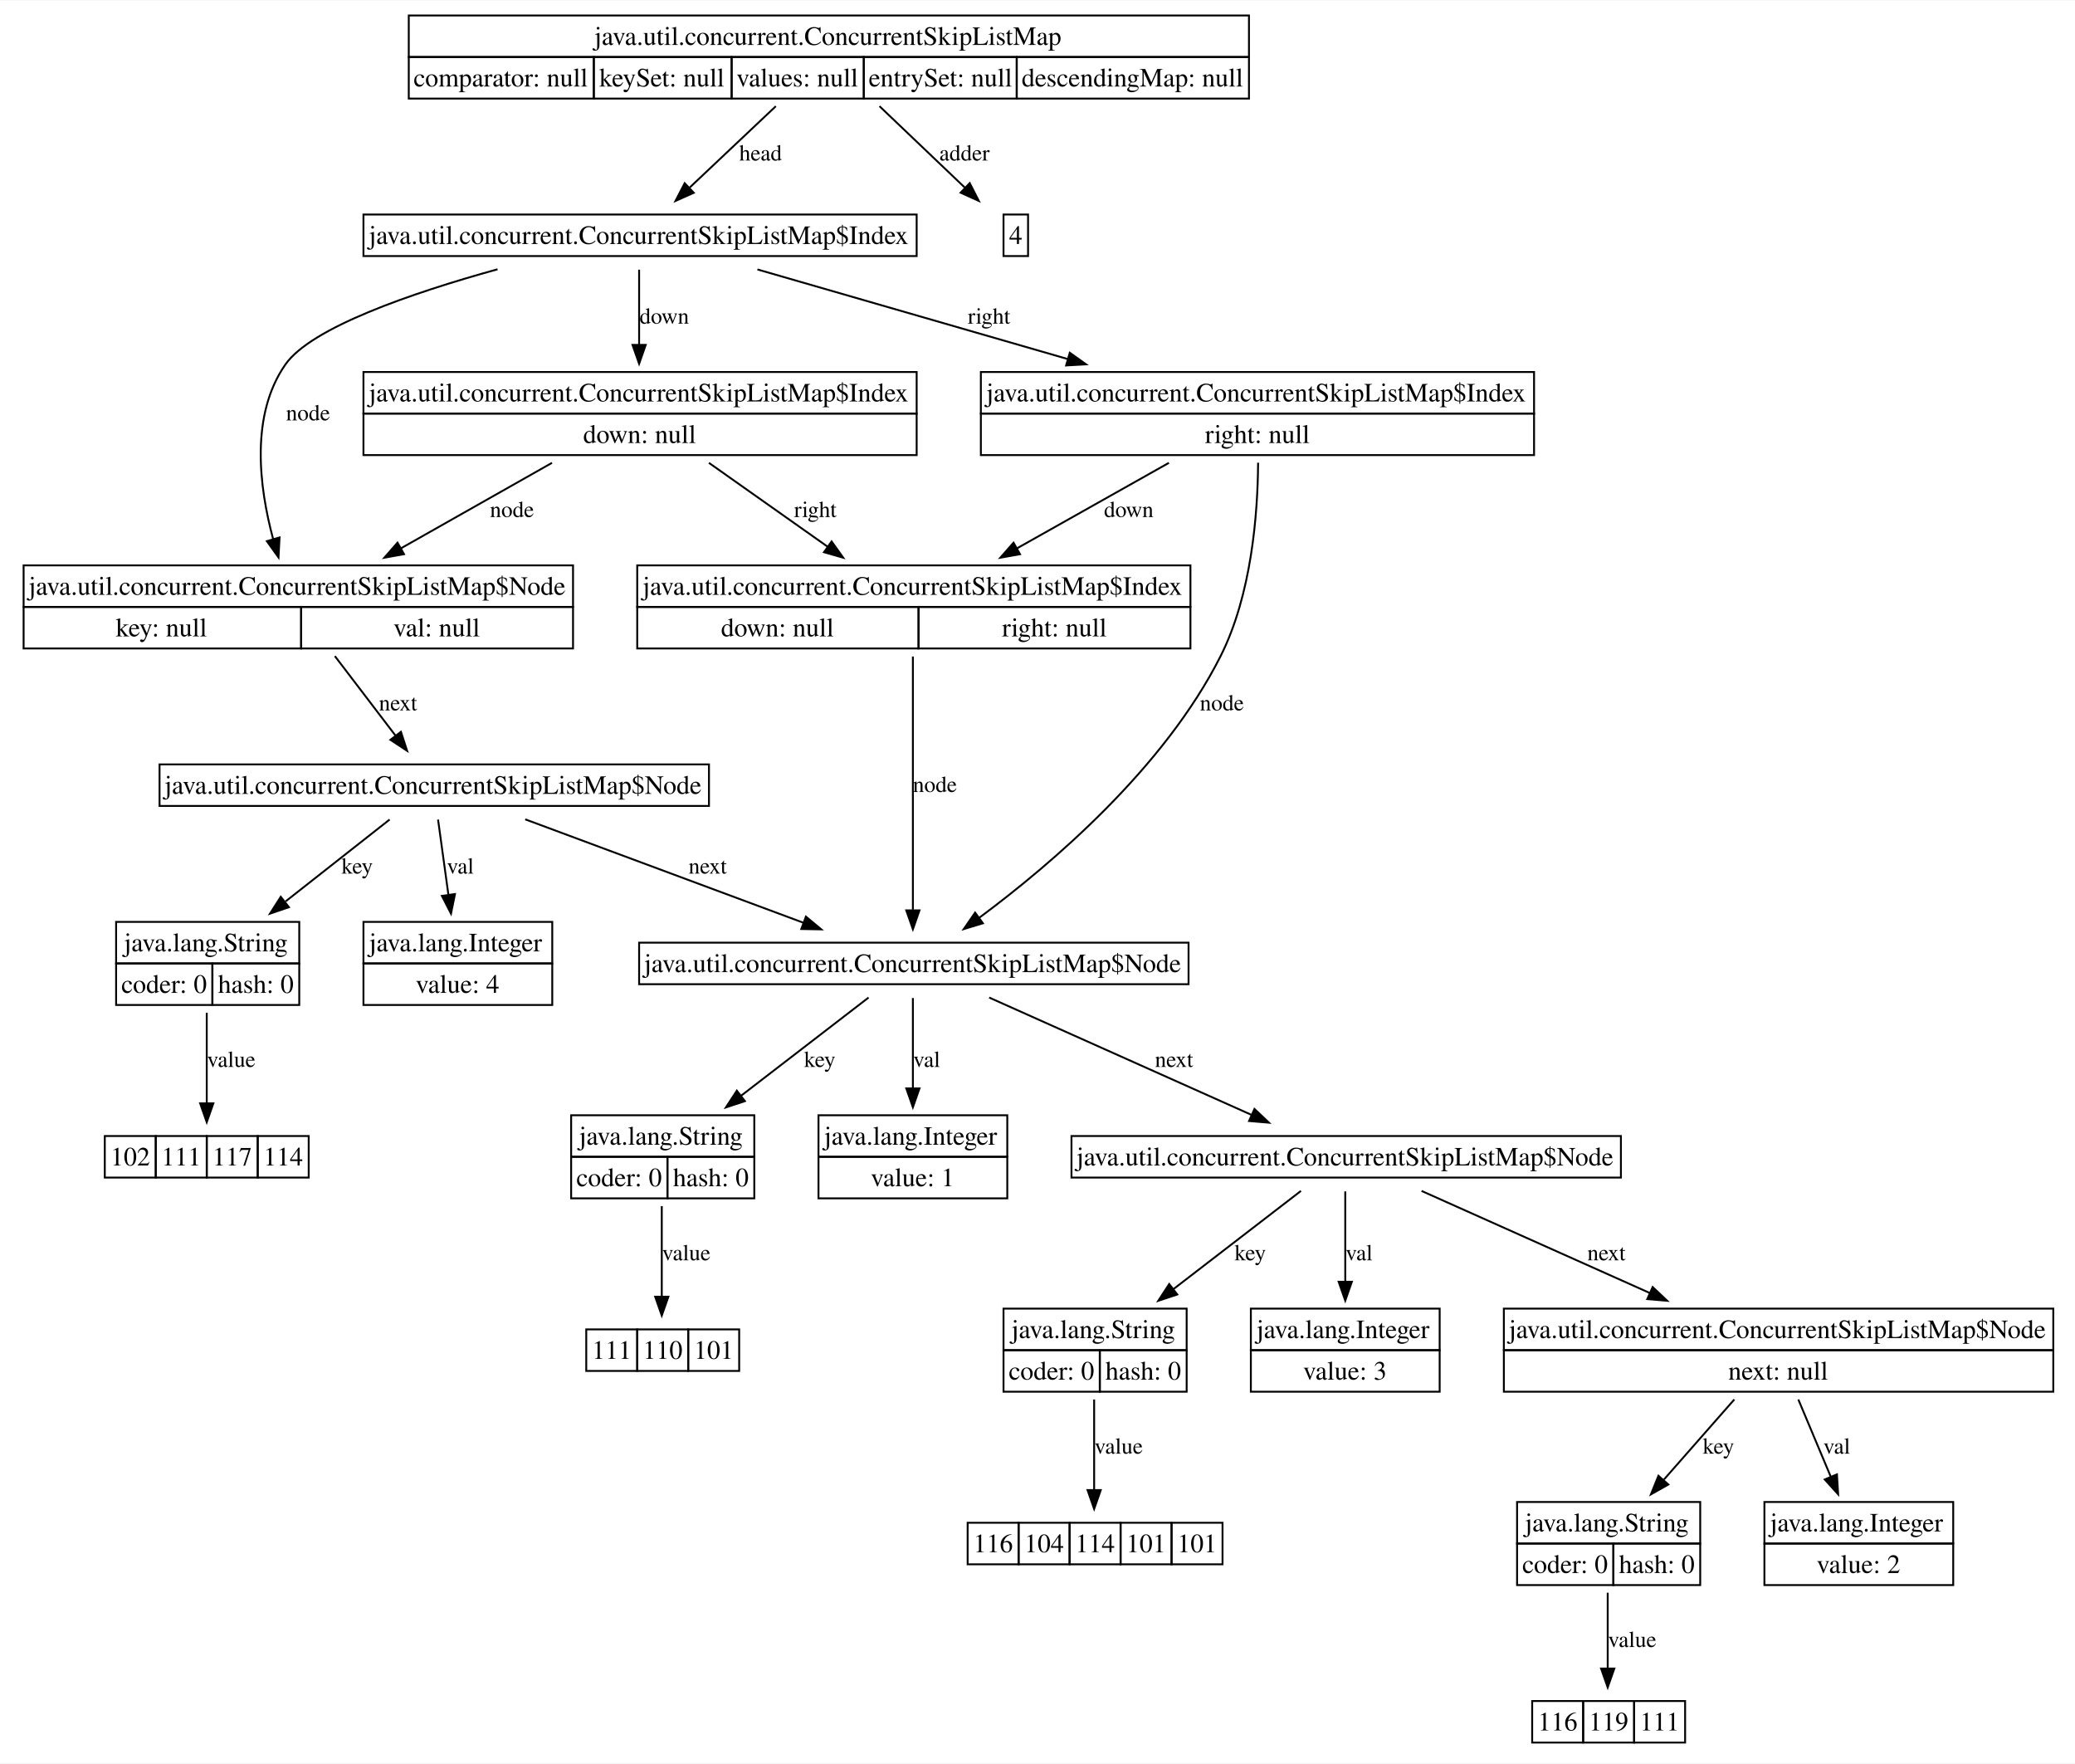
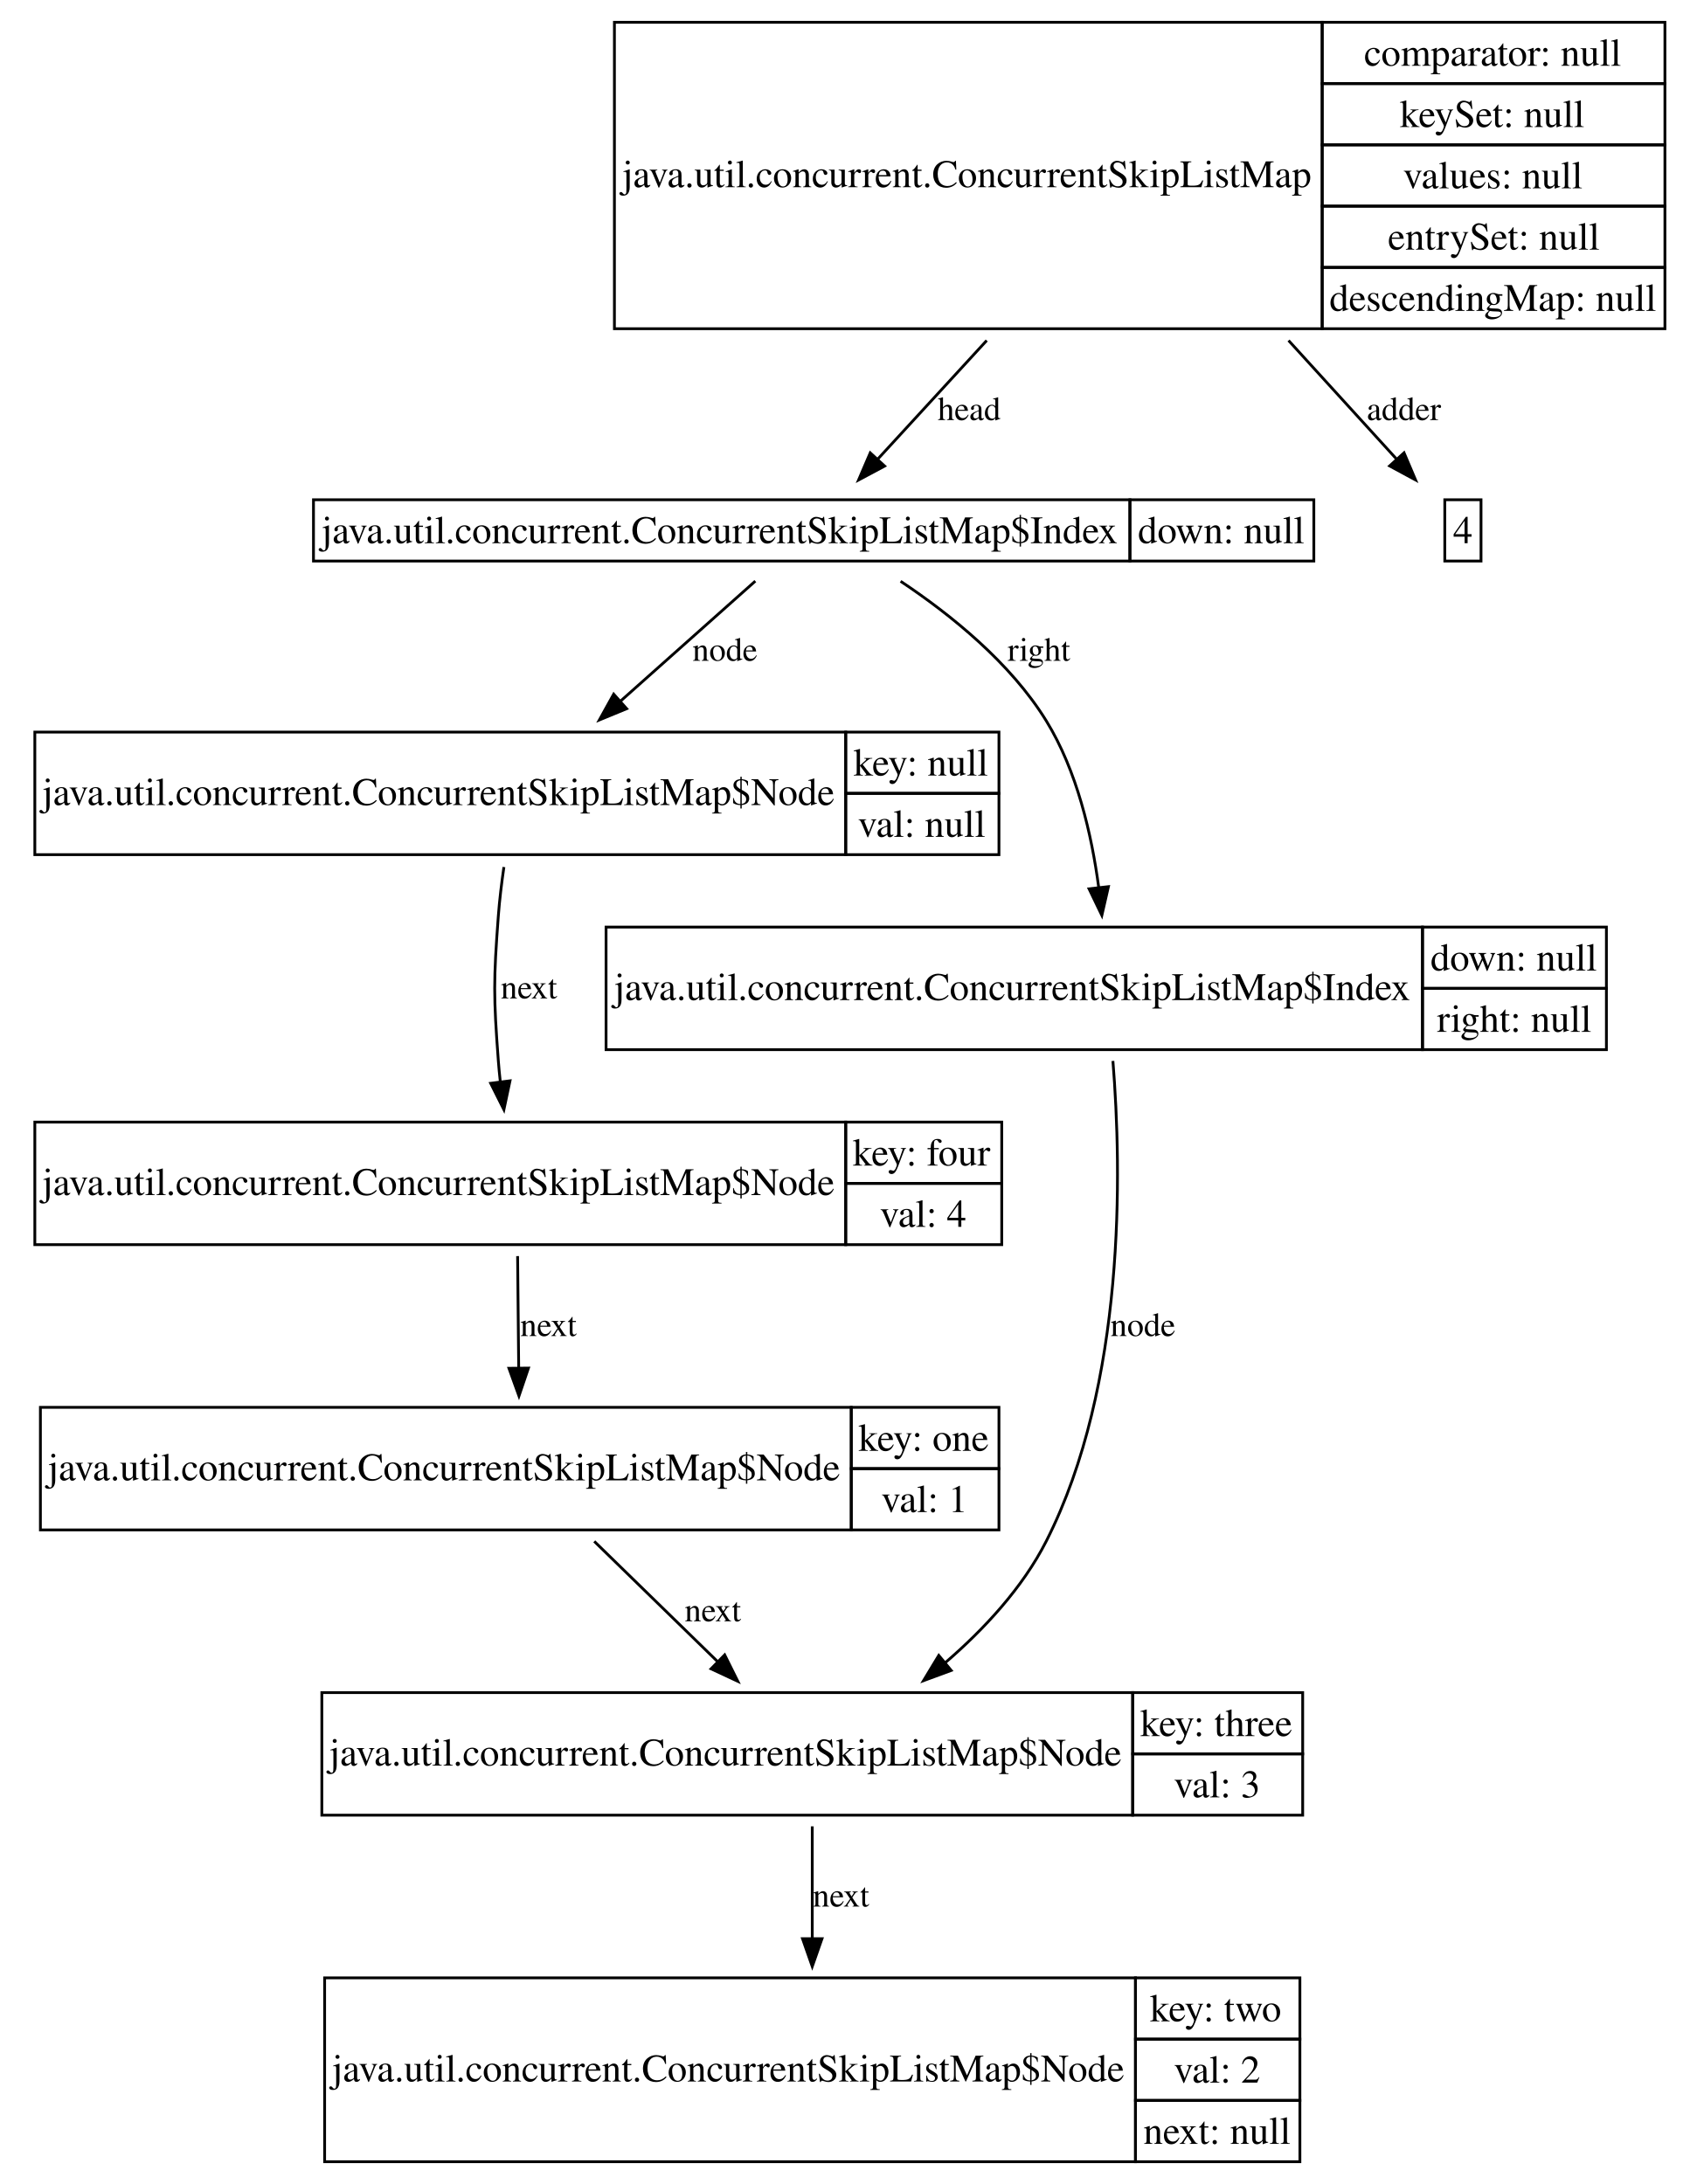
- <svg xmlns="http://www.w3.org/2000/svg" width="1099pt" height="934pt" viewBox="0.00 0.00 1099.00 933.60">
-   <g id="graph0" class="graph" transform="scale(1 1) rotate(0) translate(4 929.6)">
-     <polygon fill="#ffffff" stroke="transparent" points="-4,4 -4,-929.6 1095,-929.6 1095,4 -4,4" />
+ <svg xmlns="http://www.w3.org/2000/svg" width="609pt" height="784pt" viewBox="0.00 0.00 609.00 784.00">
+   <g id="graph0" class="graph" transform="scale(1 1) rotate(0) translate(4 780)">
+     <polygon fill="#ffffff" stroke="transparent" points="-4,4 -4,-780 605,-780 605,4 -4,4" />
    <g id="node1" class="node">
-       <polygon fill="none" stroke="#000000" points="212.5,-899.6 212.5,-921.6 657.5,-921.6 657.5,-899.6 212.5,-899.6" />
-       <text text-anchor="start" x="310.782" y="-906" font-family="Times,serif" font-size="14.00" fill="#000000">java.util.concurrent.ConcurrentSkipListMap</text>
-       <polygon fill="none" stroke="#000000" points="212.5,-877.6 212.5,-899.6 310.5,-899.6 310.5,-877.6 212.5,-877.6" />
-       <text text-anchor="start" x="215.041" y="-884" font-family="Times,serif" font-size="14.00" fill="#000000">comparator: null</text>
-       <polygon fill="none" stroke="#000000" points="310.5,-877.6 310.5,-899.6 383.5,-899.6 383.5,-877.6 310.5,-877.6" />
-       <text text-anchor="start" x="313.363" y="-884" font-family="Times,serif" font-size="14.00" fill="#000000">keySet: null</text>
-       <polygon fill="none" stroke="#000000" points="383.5,-877.6 383.5,-899.6 453.5,-899.6 453.5,-877.6 383.5,-877.6" />
-       <text text-anchor="start" x="386.032" y="-884" font-family="Times,serif" font-size="14.00" fill="#000000">values: null</text>
-       <polygon fill="none" stroke="#000000" points="453.5,-877.6 453.5,-899.6 534.5,-899.6 534.5,-877.6 453.5,-877.6" />
-       <text text-anchor="start" x="456.087" y="-884" font-family="Times,serif" font-size="14.00" fill="#000000">entrySet: null</text>
-       <polygon fill="none" stroke="#000000" points="534.5,-877.6 534.5,-899.6 657.5,-899.6 657.5,-877.6 534.5,-877.6" />
-       <text text-anchor="start" x="537.095" y="-884" font-family="Times,serif" font-size="14.00" fill="#000000">descendingMap: null</text>
+       <polygon fill="none" stroke="#000000" points="216.5,-662 216.5,-772 470.5,-772 470.5,-662 216.5,-662" />
+       <text text-anchor="start" x="219.282" y="-712.8" font-family="Times,serif" font-size="14.00" fill="#000000">java.util.concurrent.ConcurrentSkipListMap</text>
+       <polygon fill="none" stroke="#000000" points="470.5,-750 470.5,-772 593.5,-772 593.5,-750 470.5,-750" />
+       <text text-anchor="start" x="485.541" y="-756.4" font-family="Times,serif" font-size="14.00" fill="#000000">comparator: null</text>
+       <polygon fill="none" stroke="#000000" points="470.5,-728 470.5,-750 593.5,-750 593.5,-728 470.5,-728" />
+       <text text-anchor="start" x="498.363" y="-734.4" font-family="Times,serif" font-size="14.00" fill="#000000">keySet: null</text>
+       <polygon fill="none" stroke="#000000" points="470.5,-706 470.5,-728 593.5,-728 593.5,-706 470.5,-706" />
+       <text text-anchor="start" x="499.532" y="-712.4" font-family="Times,serif" font-size="14.00" fill="#000000">values: null</text>
+       <polygon fill="none" stroke="#000000" points="470.5,-684 470.5,-706 593.5,-706 593.5,-684 470.5,-684" />
+       <text text-anchor="start" x="494.087" y="-690.4" font-family="Times,serif" font-size="14.00" fill="#000000">entrySet: null</text>
+       <polygon fill="none" stroke="#000000" points="470.5,-662 470.5,-684 593.5,-684 593.5,-662 470.5,-662" />
+       <text text-anchor="start" x="473.095" y="-668.4" font-family="Times,serif" font-size="14.00" fill="#000000">descendingMap: null</text>
    </g>
    <g id="node2" class="node">
-       <polygon fill="none" stroke="#000000" points="188.5,-794.2 188.5,-816.2 481.5,-816.2 481.5,-794.2 188.5,-794.2" />
-       <text text-anchor="start" x="191.345" y="-800.6" font-family="Times,serif" font-size="14.00" fill="#000000">java.util.concurrent.ConcurrentSkipListMap$Index</text>
+       <polygon fill="none" stroke="#000000" points="108.5,-578.6 108.5,-600.6 401.5,-600.6 401.5,-578.6 108.5,-578.6" />
+       <text text-anchor="start" x="111.345" y="-585" font-family="Times,serif" font-size="14.00" fill="#000000">java.util.concurrent.ConcurrentSkipListMap$Index</text>
+       <polygon fill="none" stroke="#000000" points="401.5,-578.6 401.5,-600.6 467.5,-600.6 467.5,-578.6 401.5,-578.6" />
+       <text text-anchor="start" x="404.361" y="-585" font-family="Times,serif" font-size="14.00" fill="#000000">down: null</text>
    </g>
-     <g id="edge25" class="edge">
-       <path fill="none" stroke="#000000" d="M406.91,-873.555C392.667,-860.109 375.364,-843.776 361.245,-830.447" />
-       <polygon fill="#000000" stroke="#000000" points="363.442,-827.708 353.768,-823.389 358.637,-832.799 363.442,-827.708" />
-       <text text-anchor="middle" x="398.827" y="-844.8" font-family="Times,serif" font-size="12.00" fill="#000000">head</text>
+     <g id="edge8" class="edge">
+       <path fill="none" stroke="#000000" d="M350.11,-657.776C336.404,-642.851 322.394,-627.596 311.113,-615.312" />
+       <polygon fill="#000000" stroke="#000000" points="313.465,-612.699 304.123,-607.701 308.31,-617.434 313.465,-612.699" />
+       <text text-anchor="middle" x="343.827" y="-629.2" font-family="Times,serif" font-size="12.00" fill="#000000">head</text>
    </g>
-     <g id="node23" class="node">
-       <polygon fill="none" stroke="#000000" points="527.5,-794.2 527.5,-816.2 540.5,-816.2 540.5,-794.2 527.5,-794.2" />
-       <text text-anchor="start" x="530.5" y="-800.6" font-family="Times,serif" font-size="14.00" fill="#000000">4</text>
+     <g id="node9" class="node">
+       <polygon fill="none" stroke="#000000" points="514.5,-578.6 514.5,-600.6 527.5,-600.6 527.5,-578.6 514.5,-578.6" />
+       <text text-anchor="start" x="517.5" y="-585" font-family="Times,serif" font-size="14.00" fill="#000000">4</text>
    </g>
-     <g id="edge26" class="edge">
-       <path fill="none" stroke="#000000" d="M461.814,-873.555C475.915,-860.109 493.044,-843.776 507.022,-830.447" />
-       <polygon fill="#000000" stroke="#000000" points="509.603,-832.823 514.425,-823.389 504.772,-827.757 509.603,-832.823" />
-       <text text-anchor="middle" x="506.824" y="-844.8" font-family="Times,serif" font-size="12.00" fill="#000000">adder</text>
+     <g id="edge9" class="edge">
+       <path fill="none" stroke="#000000" d="M458.425,-657.776C472.014,-642.851 485.904,-627.596 497.089,-615.312" />
+       <polygon fill="#000000" stroke="#000000" points="499.874,-617.452 504.019,-607.701 494.698,-612.739 499.874,-617.452" />
+       <text text-anchor="middle" x="499.824" y="-629.2" font-family="Times,serif" font-size="12.00" fill="#000000">adder</text>
    </g>
    <g id="node3" class="node">
-       <polygon fill="none" stroke="#000000" points="8.5,-608.4 8.5,-630.4 299.5,-630.4 299.5,-608.4 8.5,-608.4" />
-       <text text-anchor="start" x="11.122" y="-614.8" font-family="Times,serif" font-size="14.00" fill="#000000">java.util.concurrent.ConcurrentSkipListMap$Node</text>
-       <polygon fill="none" stroke="#000000" points="8.5,-586.4 8.5,-608.4 155.5,-608.4 155.5,-586.4 8.5,-586.4" />
-       <text text-anchor="start" x="57.307" y="-592.8" font-family="Times,serif" font-size="14.00" fill="#000000">key: null</text>
-       <polygon fill="none" stroke="#000000" points="155.5,-586.4 155.5,-608.4 299.5,-608.4 299.5,-586.4 155.5,-586.4" />
-       <text text-anchor="start" x="204.362" y="-592.8" font-family="Times,serif" font-size="14.00" fill="#000000">val: null</text>
+       <polygon fill="none" stroke="#000000" points="8.5,-473.2 8.5,-517.2 299.5,-517.2 299.5,-473.2 8.5,-473.2" />
+       <text text-anchor="start" x="11.122" y="-491" font-family="Times,serif" font-size="14.00" fill="#000000">java.util.concurrent.ConcurrentSkipListMap$Node</text>
+       <polygon fill="none" stroke="#000000" points="299.5,-495.2 299.5,-517.2 354.5,-517.2 354.5,-495.2 299.5,-495.2" />
+       <text text-anchor="start" x="302.307" y="-501.6" font-family="Times,serif" font-size="14.00" fill="#000000">key: null</text>
+       <polygon fill="none" stroke="#000000" points="299.5,-473.2 299.5,-495.2 354.5,-495.2 354.5,-473.2 299.5,-473.2" />
+       <text text-anchor="start" x="303.861" y="-479.6" font-family="Times,serif" font-size="14.00" fill="#000000">val: null</text>
    </g>
-     <g id="edge17" class="edge">
-       <path fill="none" stroke="#000000" d="M259.51,-787.199C213.459,-774.457 160.766,-756.234 147.173,-736.8 128.489,-710.087 133.185,-672.058 140.664,-644.321" />
-       <polygon fill="#000000" stroke="#000000" points="144.057,-645.189 143.508,-634.609 137.339,-643.222 144.057,-645.189" />
-       <text text-anchor="middle" x="159.163" y="-707.2" font-family="Times,serif" font-size="12.00" fill="#000000">node</text>
+     <g id="edge5" class="edge">
+       <path fill="none" stroke="#000000" d="M267.062,-571.399C253.413,-559.243 235.06,-542.899 218.852,-528.464" />
+       <polygon fill="#000000" stroke="#000000" points="220.893,-525.595 211.097,-521.558 216.238,-530.823 220.893,-525.595" />
+       <text text-anchor="middle" x="256.163" y="-542.8" font-family="Times,serif" font-size="12.00" fill="#000000">node</text>
    </g>
-     <g id="node20" class="node">
-       <polygon fill="none" stroke="#000000" points="188.5,-710.8 188.5,-732.8 481.5,-732.8 481.5,-710.8 188.5,-710.8" />
-       <text text-anchor="start" x="191.345" y="-717.2" font-family="Times,serif" font-size="14.00" fill="#000000">java.util.concurrent.ConcurrentSkipListMap$Index</text>
-       <polygon fill="none" stroke="#000000" points="188.5,-688.8 188.5,-710.8 481.5,-710.8 481.5,-688.8 188.5,-688.8" />
-       <text text-anchor="start" x="304.861" y="-695.2" font-family="Times,serif" font-size="14.00" fill="#000000">down: null</text>
+     <g id="node8" class="node">
+       <polygon fill="none" stroke="#000000" points="213.5,-403.2 213.5,-447.2 506.5,-447.2 506.5,-403.2 213.5,-403.2" />
+       <text text-anchor="start" x="216.345" y="-421" font-family="Times,serif" font-size="14.00" fill="#000000">java.util.concurrent.ConcurrentSkipListMap$Index</text>
+       <polygon fill="none" stroke="#000000" points="506.5,-425.2 506.5,-447.2 572.5,-447.2 572.5,-425.2 506.5,-425.2" />
+       <text text-anchor="start" x="509.361" y="-431.6" font-family="Times,serif" font-size="14.00" fill="#000000">down: null</text>
+       <polygon fill="none" stroke="#000000" points="506.5,-403.2 506.5,-425.2 572.5,-425.2 572.5,-403.2 506.5,-403.2" />
+       <text text-anchor="start" x="511.693" y="-409.6" font-family="Times,serif" font-size="14.00" fill="#000000">right: null</text>
    </g>
-     <g id="edge21" class="edge">
-       <path fill="none" stroke="#000000" d="M334.5,-786.999C334.5,-775.727 334.5,-760.854 334.5,-747.242" />
-       <polygon fill="#000000" stroke="#000000" points="338,-747.158 334.5,-737.158 331,-747.158 338,-747.158" />
-       <text text-anchor="middle" x="347.831" y="-758.4" font-family="Times,serif" font-size="12.00" fill="#000000">down</text>
-     </g>
-     <g id="node22" class="node">
-       <polygon fill="none" stroke="#000000" points="515.5,-710.8 515.5,-732.8 808.5,-732.8 808.5,-710.8 515.5,-710.8" />
-       <text text-anchor="start" x="518.345" y="-717.2" font-family="Times,serif" font-size="14.00" fill="#000000">java.util.concurrent.ConcurrentSkipListMap$Index</text>
-       <polygon fill="none" stroke="#000000" points="515.5,-688.8 515.5,-710.8 808.5,-710.8 808.5,-688.8 515.5,-688.8" />
-       <text text-anchor="start" x="634.193" y="-695.2" font-family="Times,serif" font-size="14.00" fill="#000000">right: null</text>
-     </g>
-     <g id="edge24" class="edge">
-       <path fill="none" stroke="#000000" d="M397.162,-787.11C443.601,-773.704 507.846,-755.158 561.372,-739.706" />
-       <polygon fill="#000000" stroke="#000000" points="562.598,-742.995 571.235,-736.858 560.656,-736.269 562.598,-742.995" />
-       <text text-anchor="middle" x="519.832" y="-758.4" font-family="Times,serif" font-size="12.00" fill="#000000">right</text>
+     <g id="edge7" class="edge">
+       <path fill="none" stroke="#000000" d="M319.208,-571.336C337.231,-559.338 358.692,-542.025 371.5,-521.2 382.51,-503.298 387.786,-480.396 390.298,-461.451" />
+       <polygon fill="#000000" stroke="#000000" points="393.79,-461.718 391.428,-451.39 386.834,-460.937 393.79,-461.718" />
+       <text text-anchor="middle" x="368.832" y="-542.8" font-family="Times,serif" font-size="12.00" fill="#000000">right</text>
    </g>
    <g id="node4" class="node">
-       <polygon fill="none" stroke="#000000" points="80.5,-503 80.5,-525 371.5,-525 371.5,-503 80.5,-503" />
-       <text text-anchor="start" x="83.122" y="-509.4" font-family="Times,serif" font-size="14.00" fill="#000000">java.util.concurrent.ConcurrentSkipListMap$Node</text>
+       <polygon fill="none" stroke="#000000" points="8.5,-333.2 8.5,-377.2 299.5,-377.2 299.5,-333.2 8.5,-333.2" />
+       <text text-anchor="start" x="11.122" y="-351" font-family="Times,serif" font-size="14.00" fill="#000000">java.util.concurrent.ConcurrentSkipListMap$Node</text>
+       <polygon fill="none" stroke="#000000" points="299.5,-355.2 299.5,-377.2 355.5,-377.2 355.5,-355.2 299.5,-355.2" />
+       <text text-anchor="start" x="302.037" y="-361.6" font-family="Times,serif" font-size="14.00" fill="#000000">key: four</text>
+       <polygon fill="none" stroke="#000000" points="299.5,-333.2 299.5,-355.2 355.5,-355.2 355.5,-333.2 299.5,-333.2" />
+       <text text-anchor="start" x="311.752" y="-339.6" font-family="Times,serif" font-size="14.00" fill="#000000">val: 4</text>
    </g>
-     <g id="edge16" class="edge">
-       <path fill="none" stroke="#000000" d="M173.365,-582.355C183.335,-569.283 195.387,-553.481 205.391,-540.365" />
-       <polygon fill="#000000" stroke="#000000" points="208.345,-542.263 211.627,-532.189 202.78,-538.018 208.345,-542.263" />
-       <text text-anchor="middle" x="206.831" y="-553.6" font-family="Times,serif" font-size="12.00" fill="#000000">next</text>
+     <g id="edge4" class="edge">
+       <path fill="none" stroke="#000000" d="M176.837,-468.749C176.005,-462.983 175.268,-456.901 174.838,-451.2 173.104,-428.154 173.104,-422.246 174.838,-399.2 175.019,-396.795 175.255,-394.322 175.53,-391.834" />
+       <polygon fill="#000000" stroke="#000000" points="179.035,-392.016 176.837,-381.651 172.092,-391.124 179.035,-392.016" />
+       <text text-anchor="middle" x="185.831" y="-421.6" font-family="Times,serif" font-size="12.00" fill="#000000">next</text>
    </g>
    <g id="node5" class="node">
-       <polygon fill="none" stroke="#000000" points="57.5,-419.6 57.5,-441.6 154.5,-441.6 154.5,-419.6 57.5,-419.6" />
-       <text text-anchor="start" x="61.675" y="-426" font-family="Times,serif" font-size="14.00" fill="#000000">java.lang.String</text>
-       <polygon fill="none" stroke="#000000" points="57.5,-397.6 57.5,-419.6 108.5,-419.6 108.5,-397.6 57.5,-397.6" />
-       <text text-anchor="start" x="60.26" y="-404" font-family="Times,serif" font-size="14.00" fill="#000000">coder: 0</text>
-       <polygon fill="none" stroke="#000000" points="108.5,-397.6 108.5,-419.6 154.5,-419.6 154.5,-397.6 108.5,-397.6" />
-       <text text-anchor="start" x="111.475" y="-404" font-family="Times,serif" font-size="14.00" fill="#000000">hash: 0</text>
+       <polygon fill="none" stroke="#000000" points="10.5,-230.8 10.5,-274.8 301.5,-274.8 301.5,-230.8 10.5,-230.8" />
+       <text text-anchor="start" x="13.122" y="-248.6" font-family="Times,serif" font-size="14.00" fill="#000000">java.util.concurrent.ConcurrentSkipListMap$Node</text>
+       <polygon fill="none" stroke="#000000" points="301.5,-252.8 301.5,-274.8 354.5,-274.8 354.5,-252.8 301.5,-252.8" />
+       <text text-anchor="start" x="304.09" y="-259.2" font-family="Times,serif" font-size="14.00" fill="#000000">key: one</text>
+       <polygon fill="none" stroke="#000000" points="301.5,-230.8 301.5,-252.8 354.5,-252.8 354.5,-230.8 301.5,-230.8" />
+       <text text-anchor="start" x="312.252" y="-237.2" font-family="Times,serif" font-size="14.00" fill="#000000">val: 1</text>
+     </g>
+     <g id="edge3" class="edge">
+       <path fill="none" stroke="#000000" d="M181.755,-329.095C181.874,-316.939 182.017,-302.274 182.146,-289.064" />
+       <polygon fill="#000000" stroke="#000000" points="185.648,-288.891 182.245,-278.857 178.648,-288.822 185.648,-288.891" />
+       <text text-anchor="middle" x="192.831" y="-300.4" font-family="Times,serif" font-size="12.00" fill="#000000">next</text>
+     </g>
+     <g id="node6" class="node">
+       <polygon fill="none" stroke="#000000" points="111.5,-128.4 111.5,-172.4 402.5,-172.4 402.5,-128.4 111.5,-128.4" />
+       <text text-anchor="start" x="114.122" y="-146.2" font-family="Times,serif" font-size="14.00" fill="#000000">java.util.concurrent.ConcurrentSkipListMap$Node</text>
+       <polygon fill="none" stroke="#000000" points="402.5,-150.4 402.5,-172.4 463.5,-172.4 463.5,-150.4 402.5,-150.4" />
+       <text text-anchor="start" x="405.207" y="-156.8" font-family="Times,serif" font-size="14.00" fill="#000000">key: three</text>
+       <polygon fill="none" stroke="#000000" points="402.5,-128.4 402.5,-150.4 463.5,-150.4 463.5,-128.4 402.5,-128.4" />
+       <text text-anchor="start" x="417.252" y="-134.8" font-family="Times,serif" font-size="14.00" fill="#000000">val: 3</text>
    </g>
    <g id="edge2" class="edge">
-       <path fill="none" stroke="#000000" d="M202.363,-495.799C186.771,-483.533 165.756,-467.001 147.285,-452.471" />
-       <polygon fill="#000000" stroke="#000000" points="149.03,-449.39 139.006,-445.958 144.702,-454.892 149.03,-449.39" />
-       <text text-anchor="middle" x="185.163" y="-467.2" font-family="Times,serif" font-size="12.00" fill="#000000">key</text>
+       <path fill="none" stroke="#000000" d="M209.268,-226.695C222.72,-213.576 239.167,-197.536 253.504,-183.554" />
+       <polygon fill="#000000" stroke="#000000" points="256.066,-185.945 260.781,-176.457 251.178,-180.933 256.066,-185.945" />
+       <text text-anchor="middle" x="251.831" y="-198" font-family="Times,serif" font-size="12.00" fill="#000000">next</text>
    </g>
    <g id="node7" class="node">
-       <polygon fill="none" stroke="#000000" points="188.5,-419.6 188.5,-441.6 288.5,-441.6 288.5,-419.6 188.5,-419.6" />
-       <text text-anchor="start" x="191.467" y="-426" font-family="Times,serif" font-size="14.00" fill="#000000">java.lang.Integer</text>
-       <polygon fill="none" stroke="#000000" points="188.5,-397.6 188.5,-419.6 288.5,-419.6 288.5,-397.6 188.5,-397.6" />
-       <text text-anchor="start" x="216.145" y="-404" font-family="Times,serif" font-size="14.00" fill="#000000">value: 4</text>
-     </g>
-     <g id="edge3" class="edge">
-       <path fill="none" stroke="#000000" d="M228.006,-495.799C229.559,-484.527 231.607,-469.654 233.482,-456.042" />
-       <polygon fill="#000000" stroke="#000000" points="236.973,-456.342 234.87,-445.958 230.038,-455.387 236.973,-456.342" />
-       <text text-anchor="middle" x="239.831" y="-467.2" font-family="Times,serif" font-size="12.00" fill="#000000">val</text>
-     </g>
-     <g id="node8" class="node">
-       <polygon fill="none" stroke="#000000" points="334.5,-408.6 334.5,-430.6 625.5,-430.6 625.5,-408.6 334.5,-408.6" />
-       <text text-anchor="start" x="337.122" y="-415" font-family="Times,serif" font-size="14.00" fill="#000000">java.util.concurrent.ConcurrentSkipListMap$Node</text>
-     </g>
-     <g id="edge15" class="edge">
-       <path fill="none" stroke="#000000" d="M274.173,-495.91C316.178,-480.299 376.939,-457.717 421.466,-441.169" />
-       <polygon fill="#000000" stroke="#000000" points="422.837,-444.393 430.991,-437.628 420.399,-437.831 422.837,-444.393" />
-       <text text-anchor="middle" x="370.831" y="-467.2" font-family="Times,serif" font-size="12.00" fill="#000000">next</text>
-     </g>
-     <g id="node6" class="node">
-       <polygon fill="none" stroke="#000000" points="51.5,-306.2 51.5,-328.2 78.5,-328.2 78.5,-306.2 51.5,-306.2" />
-       <text text-anchor="start" x="54.5" y="-312.6" font-family="Times,serif" font-size="14.00" fill="#000000">102</text>
-       <polygon fill="none" stroke="#000000" points="78.5,-306.2 78.5,-328.2 105.5,-328.2 105.5,-306.2 78.5,-306.2" />
-       <text text-anchor="start" x="81.5" y="-312.6" font-family="Times,serif" font-size="14.00" fill="#000000">111</text>
-       <polygon fill="none" stroke="#000000" points="105.5,-306.2 105.5,-328.2 132.5,-328.2 132.5,-306.2 105.5,-306.2" />
-       <text text-anchor="start" x="108.5" y="-312.6" font-family="Times,serif" font-size="14.00" fill="#000000">117</text>
-       <polygon fill="none" stroke="#000000" points="132.5,-306.2 132.5,-328.2 159.5,-328.2 159.5,-306.2 132.5,-306.2" />
-       <text text-anchor="start" x="135.5" y="-312.6" font-family="Times,serif" font-size="14.00" fill="#000000">114</text>
+       <polygon fill="none" stroke="#000000" points="112.5,-4 112.5,-70 403.5,-70 403.5,-4 112.5,-4" />
+       <text text-anchor="start" x="115.122" y="-32.8" font-family="Times,serif" font-size="14.00" fill="#000000">java.util.concurrent.ConcurrentSkipListMap$Node</text>
+       <polygon fill="none" stroke="#000000" points="403.5,-48 403.5,-70 462.5,-70 462.5,-48 403.5,-48" />
+       <text text-anchor="start" x="408.699" y="-54.4" font-family="Times,serif" font-size="14.00" fill="#000000">key: two</text>
+       <polygon fill="none" stroke="#000000" points="403.5,-26 403.5,-48 462.5,-48 462.5,-26 403.5,-26" />
+       <text text-anchor="start" x="417.252" y="-32.4" font-family="Times,serif" font-size="14.00" fill="#000000">val: 2</text>
+       <polygon fill="none" stroke="#000000" points="403.5,-4 403.5,-26 462.5,-26 462.5,-4 403.5,-4" />
+       <text text-anchor="start" x="406.361" y="-10.4" font-family="Times,serif" font-size="14.00" fill="#000000">next: null</text>
    </g>
    <g id="edge1" class="edge">
-       <path fill="none" stroke="#000000" d="M105.5,-393.495C105.5,-378.905 105.5,-360.702 105.5,-345.736" />
-       <polygon fill="#000000" stroke="#000000" points="109,-345.508 105.5,-335.508 102,-345.508 109,-345.508" />
-       <text text-anchor="middle" x="118.494" y="-364.8" font-family="Times,serif" font-size="12.00" fill="#000000">value</text>
-     </g>
-     <g id="node9" class="node">
-       <polygon fill="none" stroke="#000000" points="298.5,-317.2 298.5,-339.2 395.5,-339.2 395.5,-317.2 298.5,-317.2" />
-       <text text-anchor="start" x="302.675" y="-323.6" font-family="Times,serif" font-size="14.00" fill="#000000">java.lang.String</text>
-       <polygon fill="none" stroke="#000000" points="298.5,-295.2 298.5,-317.2 349.5,-317.2 349.5,-295.2 298.5,-295.2" />
-       <text text-anchor="start" x="301.26" y="-301.6" font-family="Times,serif" font-size="14.00" fill="#000000">coder: 0</text>
-       <polygon fill="none" stroke="#000000" points="349.5,-295.2 349.5,-317.2 395.5,-317.2 395.5,-295.2 349.5,-295.2" />
-       <text text-anchor="start" x="352.475" y="-301.6" font-family="Times,serif" font-size="14.00" fill="#000000">hash: 0</text>
-     </g>
-     <g id="edge5" class="edge">
-       <path fill="none" stroke="#000000" d="M456.028,-401.529C437.365,-387.159 410.778,-366.689 388.473,-349.516" />
-       <polygon fill="#000000" stroke="#000000" points="390.53,-346.682 380.471,-343.355 386.259,-352.229 390.53,-346.682" />
-       <text text-anchor="middle" x="430.163" y="-364.8" font-family="Times,serif" font-size="12.00" fill="#000000">key</text>
-     </g>
-     <g id="node11" class="node">
-       <polygon fill="none" stroke="#000000" points="429.5,-317.2 429.5,-339.2 529.5,-339.2 529.5,-317.2 429.5,-317.2" />
-       <text text-anchor="start" x="432.467" y="-323.6" font-family="Times,serif" font-size="14.00" fill="#000000">java.lang.Integer</text>
-       <polygon fill="none" stroke="#000000" points="429.5,-295.2 429.5,-317.2 529.5,-317.2 529.5,-295.2 429.5,-295.2" />
-       <text text-anchor="start" x="457.145" y="-301.6" font-family="Times,serif" font-size="14.00" fill="#000000">value: 1</text>
+       <path fill="none" stroke="#000000" d="M287.5,-124.384C287.5,-112.503 287.5,-98.051 287.5,-84.348" />
+       <polygon fill="#000000" stroke="#000000" points="291,-84.07 287.5,-74.07 284,-84.07 291,-84.07" />
+       <text text-anchor="middle" x="297.831" y="-95.6" font-family="Times,serif" font-size="12.00" fill="#000000">next</text>
    </g>
    <g id="edge6" class="edge">
-       <path fill="none" stroke="#000000" d="M479.5,-401.293C479.5,-388.08 479.5,-369.798 479.5,-353.654" />
-       <polygon fill="#000000" stroke="#000000" points="483,-353.429 479.5,-343.429 476,-353.429 483,-353.429" />
-       <text text-anchor="middle" x="486.831" y="-364.8" font-family="Times,serif" font-size="12.00" fill="#000000">val</text>
-     </g>
-     <g id="node12" class="node">
-       <polygon fill="none" stroke="#000000" points="563.5,-306.2 563.5,-328.2 854.5,-328.2 854.5,-306.2 563.5,-306.2" />
-       <text text-anchor="start" x="566.122" y="-312.6" font-family="Times,serif" font-size="14.00" fill="#000000">java.util.concurrent.ConcurrentSkipListMap$Node</text>
-     </g>
-     <g id="edge14" class="edge">
-       <path fill="none" stroke="#000000" d="M519.913,-401.529C558.628,-384.217 617.146,-358.05 658.717,-339.461" />
-       <polygon fill="#000000" stroke="#000000" points="660.406,-342.54 668.106,-335.263 657.548,-336.15 660.406,-342.54" />
-       <text text-anchor="middle" x="617.831" y="-364.8" font-family="Times,serif" font-size="12.00" fill="#000000">next</text>
-     </g>
-     <g id="node10" class="node">
-       <polygon fill="none" stroke="#000000" points="306.5,-203.8 306.5,-225.8 333.5,-225.8 333.5,-203.8 306.5,-203.8" />
-       <text text-anchor="start" x="309.5" y="-210.2" font-family="Times,serif" font-size="14.00" fill="#000000">111</text>
-       <polygon fill="none" stroke="#000000" points="333.5,-203.8 333.5,-225.8 360.5,-225.8 360.5,-203.8 333.5,-203.8" />
-       <text text-anchor="start" x="336.5" y="-210.2" font-family="Times,serif" font-size="14.00" fill="#000000">110</text>
-       <polygon fill="none" stroke="#000000" points="360.5,-203.8 360.5,-225.8 387.5,-225.8 387.5,-203.8 360.5,-203.8" />
-       <text text-anchor="start" x="363.5" y="-210.2" font-family="Times,serif" font-size="14.00" fill="#000000">101</text>
-     </g>
-     <g id="edge4" class="edge">
-       <path fill="none" stroke="#000000" d="M346.5,-291.095C346.5,-276.505 346.5,-258.302 346.5,-243.336" />
-       <polygon fill="#000000" stroke="#000000" points="350,-243.108 346.5,-233.108 343,-243.108 350,-243.108" />
-       <text text-anchor="middle" x="359.494" y="-262.4" font-family="Times,serif" font-size="12.00" fill="#000000">value</text>
-     </g>
-     <g id="node13" class="node">
-       <polygon fill="none" stroke="#000000" points="527.5,-214.8 527.5,-236.8 624.5,-236.8 624.5,-214.8 527.5,-214.8" />
-       <text text-anchor="start" x="531.675" y="-221.2" font-family="Times,serif" font-size="14.00" fill="#000000">java.lang.String</text>
-       <polygon fill="none" stroke="#000000" points="527.5,-192.8 527.5,-214.8 578.5,-214.8 578.5,-192.8 527.5,-192.8" />
-       <text text-anchor="start" x="530.26" y="-199.2" font-family="Times,serif" font-size="14.00" fill="#000000">coder: 0</text>
-       <polygon fill="none" stroke="#000000" points="578.5,-192.8 578.5,-214.8 624.5,-214.8 624.5,-192.8 578.5,-192.8" />
-       <text text-anchor="start" x="581.475" y="-199.2" font-family="Times,serif" font-size="14.00" fill="#000000">hash: 0</text>
-     </g>
-     <g id="edge8" class="edge">
-       <path fill="none" stroke="#000000" d="M685.028,-299.129C666.365,-284.759 639.778,-264.289 617.472,-247.116" />
-       <polygon fill="#000000" stroke="#000000" points="619.53,-244.282 609.471,-240.955 615.259,-249.829 619.53,-244.282" />
-       <text text-anchor="middle" x="658.163" y="-262.4" font-family="Times,serif" font-size="12.00" fill="#000000">key</text>
-     </g>
-     <g id="node15" class="node">
-       <polygon fill="none" stroke="#000000" points="658.5,-214.8 658.5,-236.8 758.5,-236.8 758.5,-214.8 658.5,-214.8" />
-       <text text-anchor="start" x="661.467" y="-221.2" font-family="Times,serif" font-size="14.00" fill="#000000">java.lang.Integer</text>
-       <polygon fill="none" stroke="#000000" points="658.5,-192.8 658.5,-214.8 758.5,-214.8 758.5,-192.8 658.5,-192.8" />
-       <text text-anchor="start" x="686.145" y="-199.2" font-family="Times,serif" font-size="14.00" fill="#000000">value: 3</text>
-     </g>
-     <g id="edge9" class="edge">
-       <path fill="none" stroke="#000000" d="M708.5,-298.893C708.5,-285.68 708.5,-267.398 708.5,-251.254" />
-       <polygon fill="#000000" stroke="#000000" points="712,-251.029 708.5,-241.029 705,-251.029 712,-251.029" />
-       <text text-anchor="middle" x="715.831" y="-262.4" font-family="Times,serif" font-size="12.00" fill="#000000">val</text>
-     </g>
-     <g id="node16" class="node">
-       <polygon fill="none" stroke="#000000" points="792.5,-214.8 792.5,-236.8 1083.5,-236.8 1083.5,-214.8 792.5,-214.8" />
-       <text text-anchor="start" x="795.122" y="-221.2" font-family="Times,serif" font-size="14.00" fill="#000000">java.util.concurrent.ConcurrentSkipListMap$Node</text>
-       <polygon fill="none" stroke="#000000" points="792.5,-192.8 792.5,-214.8 1083.5,-214.8 1083.5,-192.8 792.5,-192.8" />
-       <text text-anchor="start" x="911.361" y="-199.2" font-family="Times,serif" font-size="14.00" fill="#000000">next: null</text>
-     </g>
-     <g id="edge13" class="edge">
-       <path fill="none" stroke="#000000" d="M748.913,-299.129C782.316,-284.192 830.461,-262.664 869.744,-245.098" />
-       <polygon fill="#000000" stroke="#000000" points="871.308,-248.232 879.009,-240.955 868.451,-241.842 871.308,-248.232" />
-       <text text-anchor="middle" x="846.831" y="-262.4" font-family="Times,serif" font-size="12.00" fill="#000000">next</text>
-     </g>
-     <g id="node14" class="node">
-       <polygon fill="none" stroke="#000000" points="508.5,-101.4 508.5,-123.4 535.5,-123.4 535.5,-101.4 508.5,-101.4" />
-       <text text-anchor="start" x="511.5" y="-107.8" font-family="Times,serif" font-size="14.00" fill="#000000">116</text>
-       <polygon fill="none" stroke="#000000" points="535.5,-101.4 535.5,-123.4 562.5,-123.4 562.5,-101.4 535.5,-101.4" />
-       <text text-anchor="start" x="538.5" y="-107.8" font-family="Times,serif" font-size="14.00" fill="#000000">104</text>
-       <polygon fill="none" stroke="#000000" points="562.5,-101.4 562.5,-123.4 589.5,-123.4 589.5,-101.4 562.5,-101.4" />
-       <text text-anchor="start" x="565.5" y="-107.8" font-family="Times,serif" font-size="14.00" fill="#000000">114</text>
-       <polygon fill="none" stroke="#000000" points="589.5,-101.4 589.5,-123.4 616.5,-123.4 616.5,-101.4 589.5,-101.4" />
-       <text text-anchor="start" x="592.5" y="-107.8" font-family="Times,serif" font-size="14.00" fill="#000000">101</text>
-       <polygon fill="none" stroke="#000000" points="616.5,-101.4 616.5,-123.4 643.5,-123.4 643.5,-101.4 616.5,-101.4" />
-       <text text-anchor="start" x="619.5" y="-107.8" font-family="Times,serif" font-size="14.00" fill="#000000">101</text>
-     </g>
-     <g id="edge7" class="edge">
-       <path fill="none" stroke="#000000" d="M575.5,-188.695C575.5,-174.105 575.5,-155.902 575.5,-140.936" />
-       <polygon fill="#000000" stroke="#000000" points="579,-140.708 575.5,-130.708 572,-140.708 579,-140.708" />
-       <text text-anchor="middle" x="588.494" y="-160" font-family="Times,serif" font-size="12.00" fill="#000000">value</text>
-     </g>
-     <g id="node17" class="node">
-       <polygon fill="none" stroke="#000000" points="799.5,-112.4 799.5,-134.4 896.5,-134.4 896.5,-112.4 799.5,-112.4" />
-       <text text-anchor="start" x="803.675" y="-118.8" font-family="Times,serif" font-size="14.00" fill="#000000">java.lang.String</text>
-       <polygon fill="none" stroke="#000000" points="799.5,-90.4 799.5,-112.4 850.5,-112.4 850.5,-90.4 799.5,-90.4" />
-       <text text-anchor="start" x="802.26" y="-96.8" font-family="Times,serif" font-size="14.00" fill="#000000">coder: 0</text>
-       <polygon fill="none" stroke="#000000" points="850.5,-90.4 850.5,-112.4 896.5,-112.4 896.5,-90.4 850.5,-90.4" />
-       <text text-anchor="start" x="853.475" y="-96.8" font-family="Times,serif" font-size="14.00" fill="#000000">hash: 0</text>
-     </g>
-     <g id="edge11" class="edge">
-       <path fill="none" stroke="#000000" d="M914.556,-188.695C903.237,-175.816 889.444,-160.123 877.318,-146.326" />
-       <polygon fill="#000000" stroke="#000000" points="879.632,-143.658 870.402,-138.457 874.375,-148.279 879.632,-143.658" />
-       <text text-anchor="middle" x="906.163" y="-160" font-family="Times,serif" font-size="12.00" fill="#000000">key</text>
-     </g>
-     <g id="node19" class="node">
-       <polygon fill="none" stroke="#000000" points="930.5,-112.4 930.5,-134.4 1030.5,-134.4 1030.5,-112.4 930.5,-112.4" />
-       <text text-anchor="start" x="933.467" y="-118.8" font-family="Times,serif" font-size="14.00" fill="#000000">java.lang.Integer</text>
-       <polygon fill="none" stroke="#000000" points="930.5,-90.4 930.5,-112.4 1030.5,-112.4 1030.5,-90.4 930.5,-90.4" />
-       <text text-anchor="start" x="958.145" y="-96.8" font-family="Times,serif" font-size="14.00" fill="#000000">value: 2</text>
-     </g>
-     <g id="edge12" class="edge">
-       <path fill="none" stroke="#000000" d="M948.462,-188.695C953.668,-176.298 959.969,-161.293 965.601,-147.881" />
-       <polygon fill="#000000" stroke="#000000" points="968.913,-149.032 969.558,-138.457 962.459,-146.322 968.913,-149.032" />
-       <text text-anchor="middle" x="968.831" y="-160" font-family="Times,serif" font-size="12.00" fill="#000000">val</text>
-     </g>
-     <g id="node18" class="node">
-       <polygon fill="none" stroke="#000000" points="807.5,-7 807.5,-29 834.5,-29 834.5,-7 807.5,-7" />
-       <text text-anchor="start" x="810.5" y="-13.4" font-family="Times,serif" font-size="14.00" fill="#000000">116</text>
-       <polygon fill="none" stroke="#000000" points="834.5,-7 834.5,-29 861.5,-29 861.5,-7 834.5,-7" />
-       <text text-anchor="start" x="837.5" y="-13.4" font-family="Times,serif" font-size="14.00" fill="#000000">119</text>
-       <polygon fill="none" stroke="#000000" points="861.5,-7 861.5,-29 888.5,-29 888.5,-7 861.5,-7" />
-       <text text-anchor="start" x="864.5" y="-13.4" font-family="Times,serif" font-size="14.00" fill="#000000">111</text>
-     </g>
-     <g id="edge10" class="edge">
-       <path fill="none" stroke="#000000" d="M847.5,-86.355C847.5,-73.905 847.5,-58.98 847.5,-46.256" />
-       <polygon fill="#000000" stroke="#000000" points="851,-46.189 847.5,-36.189 844,-46.189 851,-46.189" />
-       <text text-anchor="middle" x="860.494" y="-57.6" font-family="Times,serif" font-size="12.00" fill="#000000">value</text>
-     </g>
-     <g id="edge18" class="edge">
-       <path fill="none" stroke="#000000" d="M288.358,-684.695C263.998,-670.914 233.942,-653.91 208.391,-639.454" />
-       <polygon fill="#000000" stroke="#000000" points="209.985,-636.335 199.558,-634.457 206.538,-642.428 209.985,-636.335" />
-       <text text-anchor="middle" x="267.163" y="-656" font-family="Times,serif" font-size="12.00" fill="#000000">node</text>
-     </g>
-     <g id="node21" class="node">
-       <polygon fill="none" stroke="#000000" points="333.5,-608.4 333.5,-630.4 626.5,-630.4 626.5,-608.4 333.5,-608.4" />
-       <text text-anchor="start" x="336.345" y="-614.8" font-family="Times,serif" font-size="14.00" fill="#000000">java.util.concurrent.ConcurrentSkipListMap$Index</text>
-       <polygon fill="none" stroke="#000000" points="333.5,-586.4 333.5,-608.4 482.5,-608.4 482.5,-586.4 333.5,-586.4" />
-       <text text-anchor="start" x="377.861" y="-592.8" font-family="Times,serif" font-size="14.00" fill="#000000">down: null</text>
-       <polygon fill="none" stroke="#000000" points="482.5,-586.4 482.5,-608.4 626.5,-608.4 626.5,-586.4 482.5,-586.4" />
-       <text text-anchor="start" x="526.693" y="-592.8" font-family="Times,serif" font-size="14.00" fill="#000000">right: null</text>
-     </g>
-     <g id="edge20" class="edge">
-       <path fill="none" stroke="#000000" d="M371.465,-684.695C390.553,-671.215 414.008,-654.651 434.181,-640.405" />
-       <polygon fill="#000000" stroke="#000000" points="436.453,-643.085 442.603,-634.457 432.415,-637.367 436.453,-643.085" />
-       <text text-anchor="middle" x="427.832" y="-656" font-family="Times,serif" font-size="12.00" fill="#000000">right</text>
-     </g>
-     <g id="edge19" class="edge">
-       <path fill="none" stroke="#000000" d="M479.5,-582.148C479.5,-546.888 479.5,-484.466 479.5,-448.095" />
-       <polygon fill="#000000" stroke="#000000" points="483,-447.703 479.5,-437.703 476,-447.703 483,-447.703" />
-       <text text-anchor="middle" x="491.163" y="-510.4" font-family="Times,serif" font-size="12.00" fill="#000000">node</text>
-     </g>
-     <g id="edge22" class="edge">
-       <path fill="none" stroke="#000000" d="M662.337,-684.766C662.165,-657.763 658.918,-615.006 642.5,-582.4 612.65,-523.118 553.005,-472.283 514.737,-443.855" />
-       <polygon fill="#000000" stroke="#000000" points="516.583,-440.869 506.443,-437.795 512.453,-446.521 516.583,-440.869" />
-       <text text-anchor="middle" x="643.163" y="-553.6" font-family="Times,serif" font-size="12.00" fill="#000000">node</text>
-     </g>
-     <g id="edge23" class="edge">
-       <path fill="none" stroke="#000000" d="M615.103,-684.695C590.609,-670.914 560.386,-653.91 534.694,-639.454" />
-       <polygon fill="#000000" stroke="#000000" points="536.244,-636.31 525.812,-634.457 532.812,-642.411 536.244,-636.31" />
-       <text text-anchor="middle" x="593.831" y="-656" font-family="Times,serif" font-size="12.00" fill="#000000">down</text>
+       <path fill="none" stroke="#000000" d="M395.394,-399.146C398.59,-359.585 399.999,-283.029 371.5,-226.8 363.003,-210.035 349.184,-195.161 335.185,-183.094" />
+       <polygon fill="#000000" stroke="#000000" points="337.362,-180.352 327.422,-176.685 332.905,-185.75 337.362,-180.352" />
+       <text text-anchor="middle" x="406.163" y="-300.4" font-family="Times,serif" font-size="12.00" fill="#000000">node</text>
    </g>
  </g>
</svg>
